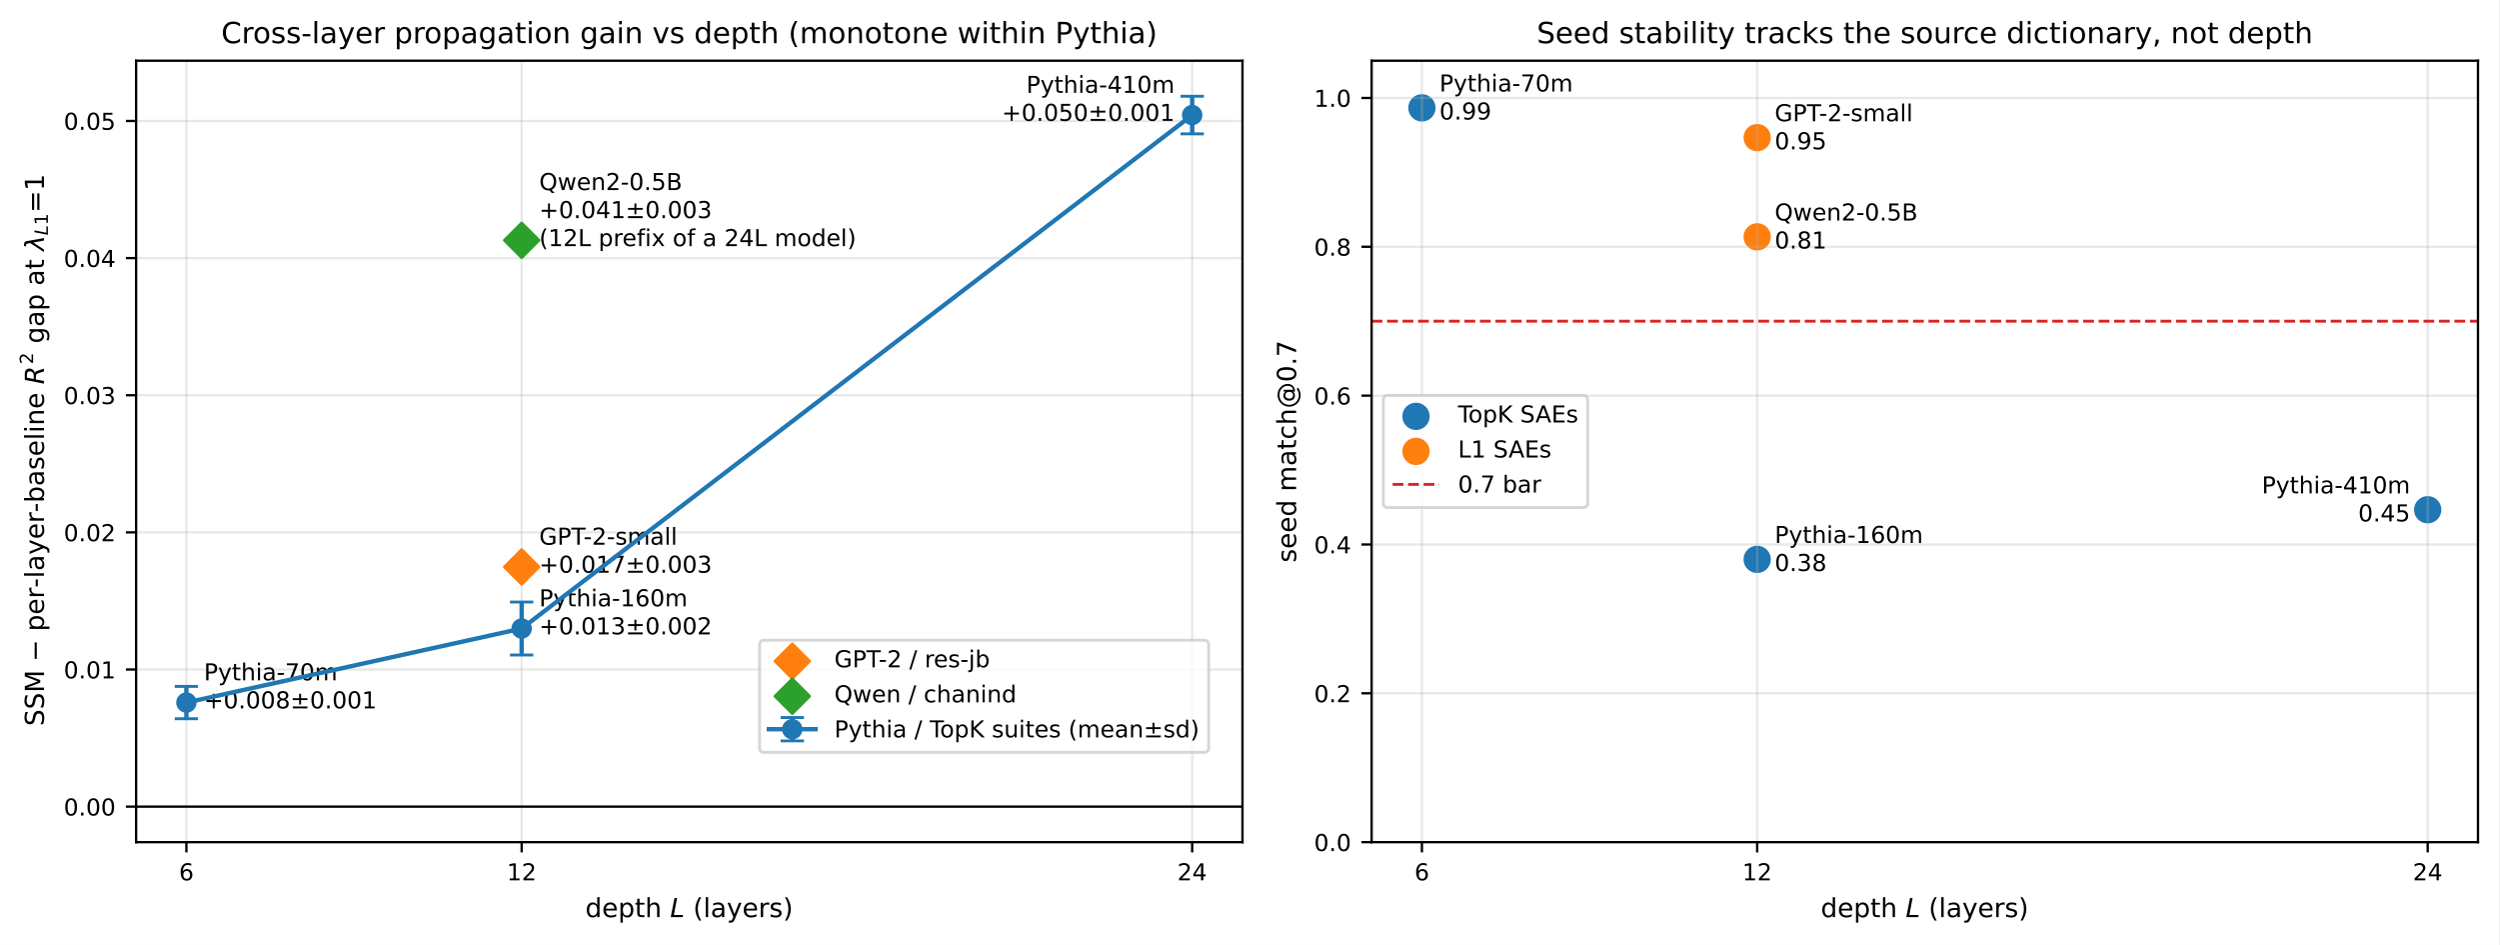
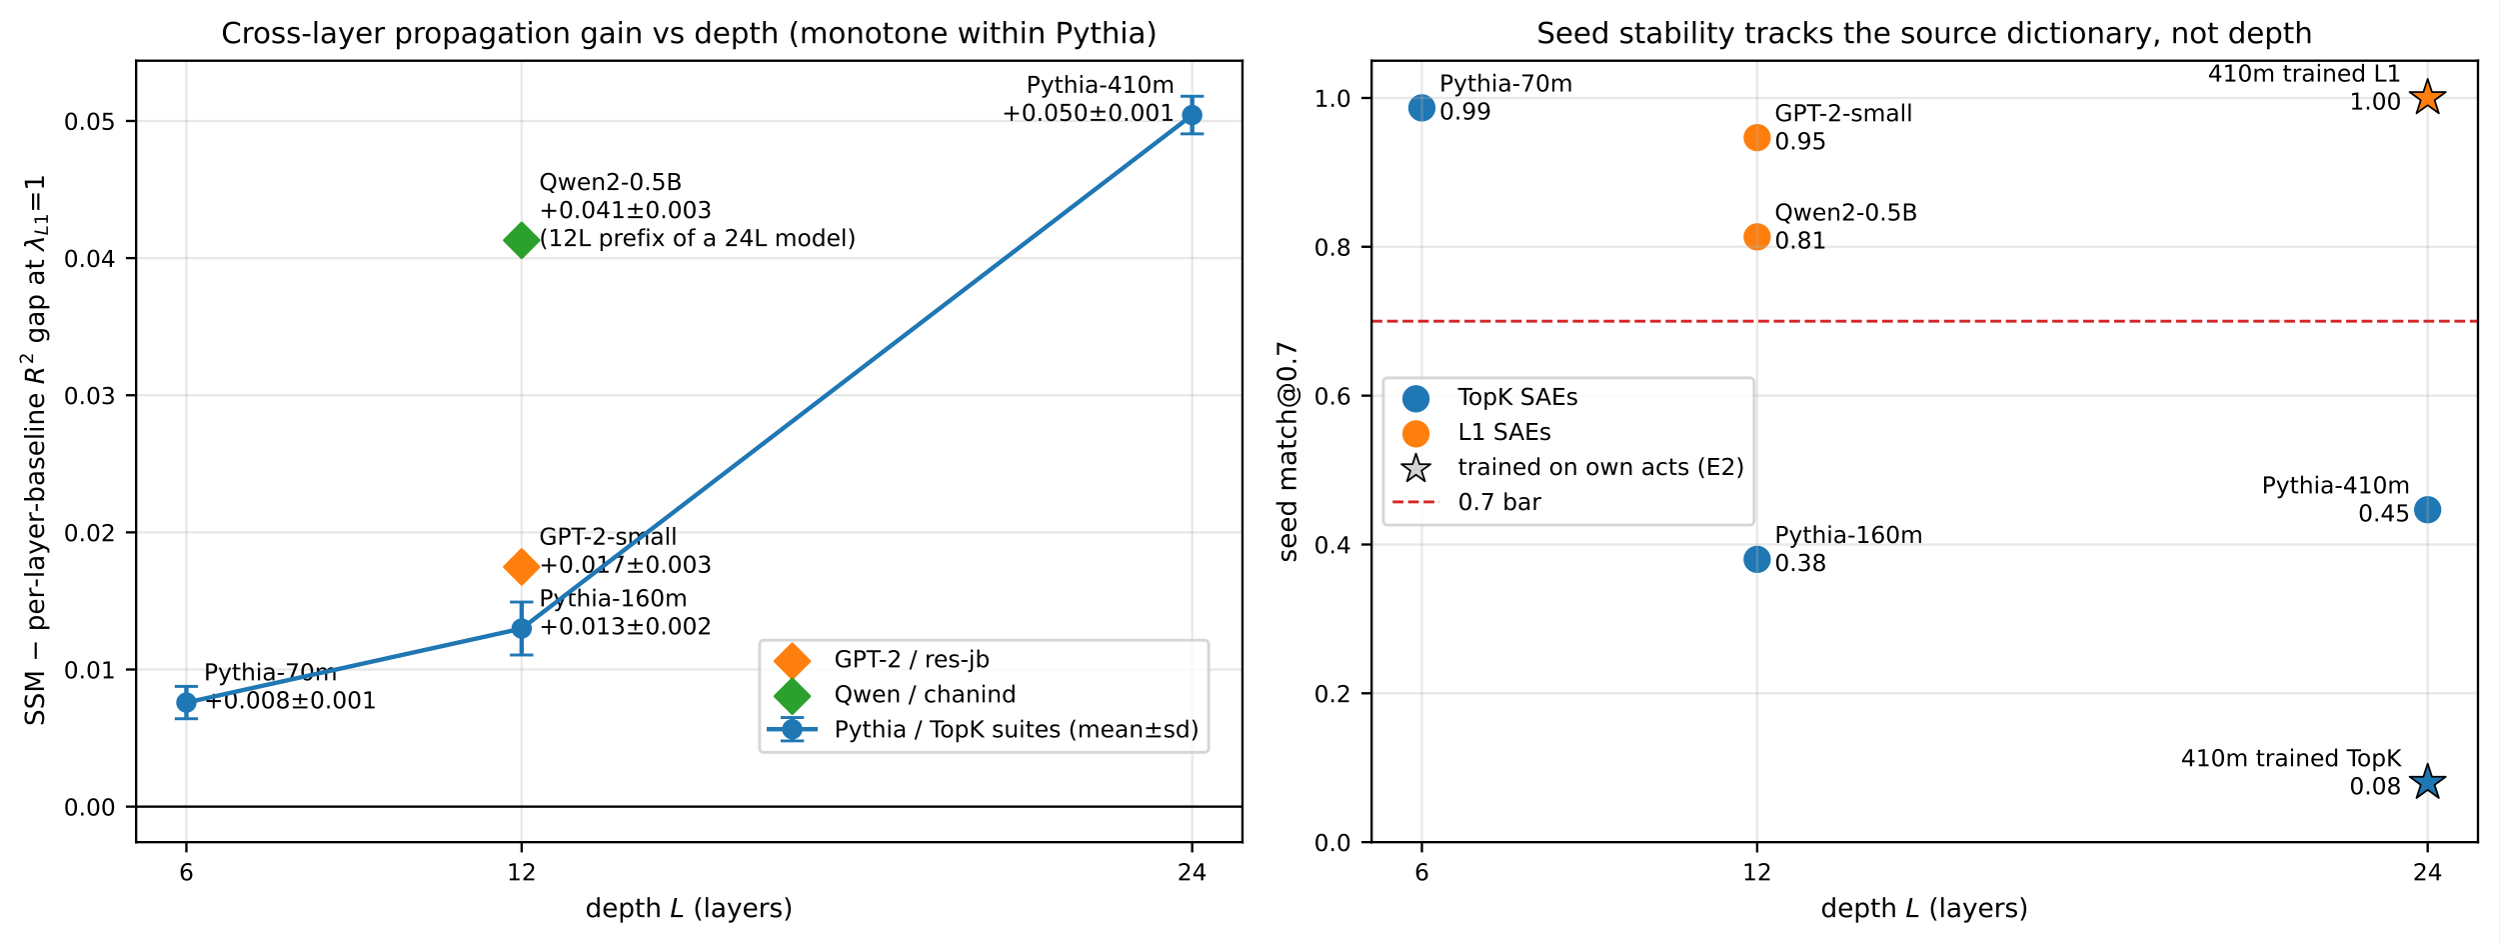
<svg xmlns="http://www.w3.org/2000/svg" xmlns:xlink="http://www.w3.org/1999/xlink" width="856.236pt" height="323.641pt" viewBox="0 0 856.236 323.641" version="1.1">
  <defs>
    <style type="text/css">*{stroke-linejoin: round; stroke-linecap: butt}</style>
  </defs>
  <g id="figure_1">
    <g id="patch_1">
      <path d="M 0 323.641  L 856.236 323.641  L 856.236 0  L 0 0  z " style="fill: #ffffff" />
    </g>
    <g id="axes_1">
      <g id="patch_2">
        <path d="M 46.635 288.439  L 425.709 288.439  L 425.709 20.798  L 46.635 20.798  z " style="fill: #ffffff" />
      </g>
      <g id="matplotlib.axis_1">
        <g id="xtick_1">
          <g id="line2d_1">
            <path d="M 63.865 288.439  L 63.865 20.798  " clip-path="url(#p8787a73d27)" style="fill: none; stroke: #b0b0b0; stroke-opacity: 0.3; stroke-width: 0.8; stroke-linecap: square" />
          </g>
          <g id="line2d_2">
            <defs>
              <path id="m513581c044" d="M 0 0  L 0 3.5  " style="stroke: #000000; stroke-width: 0.8" />
            </defs>
            <g>
              <use xlink:href="#m513581c044" x="63.865" y="288.439" style="stroke: #000000; stroke-width: 0.8" />
            </g>
          </g>
          <g id="text_1">
            <text style="font-size: 8px; font-family: 'DejaVu Sans', 'Bitstream Vera Sans', 'Computer Modern Sans Serif', 'Lucida Grande', 'Verdana', 'Geneva', 'Lucid', 'Arial', 'Helvetica', 'Avant Garde', sans-serif; text-anchor: middle" x="63.865" y="301.517" transform="rotate(-0 63.86526 301.5168)">6</text>
          </g>
        </g>
        <g id="xtick_2">
          <g id="line2d_3">
            <path d="M 178.736 288.439  L 178.736 20.798  " clip-path="url(#p8787a73d27)" style="fill: none; stroke: #b0b0b0; stroke-opacity: 0.3; stroke-width: 0.8; stroke-linecap: square" />
          </g>
          <g id="line2d_4">
            <g>
              <use xlink:href="#m513581c044" x="178.736" y="288.439" style="stroke: #000000; stroke-width: 0.8" />
            </g>
          </g>
          <g id="text_2">
            <text style="font-size: 8px; font-family: 'DejaVu Sans', 'Bitstream Vera Sans', 'Computer Modern Sans Serif', 'Lucida Grande', 'Verdana', 'Geneva', 'Lucid', 'Arial', 'Helvetica', 'Avant Garde', sans-serif; text-anchor: middle" x="178.736" y="301.517" transform="rotate(-0 178.7362 301.5168)">12</text>
          </g>
        </g>
        <g id="xtick_3">
          <g id="line2d_5">
            <path d="M 408.478 288.439  L 408.478 20.798  " clip-path="url(#p8787a73d27)" style="fill: none; stroke: #b0b0b0; stroke-opacity: 0.3; stroke-width: 0.8; stroke-linecap: square" />
          </g>
          <g id="line2d_6">
            <g>
              <use xlink:href="#m513581c044" x="408.478" y="288.439" style="stroke: #000000; stroke-width: 0.8" />
            </g>
          </g>
          <g id="text_3">
            <text style="font-size: 8px; font-family: 'DejaVu Sans', 'Bitstream Vera Sans', 'Computer Modern Sans Serif', 'Lucida Grande', 'Verdana', 'Geneva', 'Lucid', 'Arial', 'Helvetica', 'Avant Garde', sans-serif; text-anchor: middle" x="408.478" y="301.517" transform="rotate(-0 408.4782 301.5168)">24</text>
          </g>
        </g>
        <g id="text_4">
          <g transform="translate(200.5317 314.2787)">
            <text>
              <tspan x="0" y="-0.156" style="font-size: 9px; font-family: 'DejaVu Sans'">d</tspan>
              <tspan x="5.713" y="-0.156" style="font-size: 9px; font-family: 'DejaVu Sans'">e</tspan>
              <tspan x="11.25" y="-0.156" style="font-size: 9px; font-family: 'DejaVu Sans'">p</tspan>
              <tspan x="16.963" y="-0.156" style="font-size: 9px; font-family: 'DejaVu Sans'">t</tspan>
              <tspan x="20.492" y="-0.156" style="font-size: 9px; font-family: 'DejaVu Sans'">h</tspan>
              <tspan x="26.196" y="-0.156" style="font-size: 9px; font-family: 'DejaVu Sans'"> </tspan>
              <tspan x="34.071" y="-0.156" style="font-size: 9px; font-family: 'DejaVu Sans'"> </tspan>
              <tspan x="36.932" y="-0.156" style="font-size: 9px; font-family: 'DejaVu Sans'">(</tspan>
              <tspan x="40.443" y="-0.156" style="font-size: 9px; font-family: 'DejaVu Sans'">l</tspan>
              <tspan x="42.943" y="-0.156" style="font-size: 9px; font-family: 'DejaVu Sans'">a</tspan>
              <tspan x="48.458" y="-0.156" style="font-size: 9px; font-family: 'DejaVu Sans'">y</tspan>
              <tspan x="53.785" y="-0.156" style="font-size: 9px; font-family: 'DejaVu Sans'">e</tspan>
              <tspan x="59.322" y="-0.156" style="font-size: 9px; font-family: 'DejaVu Sans'">r</tspan>
              <tspan x="63.022" y="-0.156" style="font-size: 9px; font-family: 'DejaVu Sans'">s</tspan>
              <tspan x="67.711" y="-0.156" style="font-size: 9px; font-family: 'DejaVu Sans'">)</tspan>
              <tspan x="29.057" y="-0.156" style="font-style: oblique; font-size: 9px; font-family: 'DejaVu Sans'">L</tspan>
            </text>
          </g>
        </g>
      </g>
      <g id="matplotlib.axis_2">
        <g id="ytick_1">
          <g id="line2d_7">
            <path d="M 46.635 276.273  L 425.709 276.273  " clip-path="url(#p8787a73d27)" style="fill: none; stroke: #b0b0b0; stroke-opacity: 0.3; stroke-width: 0.8; stroke-linecap: square" />
          </g>
          <g id="line2d_8">
            <defs>
              <path id="m32dd1cf0d6" d="M 0 0  L -3.5 0  " style="stroke: #000000; stroke-width: 0.8" />
            </defs>
            <g>
              <use xlink:href="#m32dd1cf0d6" x="46.635" y="276.273" style="stroke: #000000; stroke-width: 0.8" />
            </g>
          </g>
          <g id="text_5">
            <text style="font-size: 8px; font-family: 'DejaVu Sans', 'Bitstream Vera Sans', 'Computer Modern Sans Serif', 'Lucida Grande', 'Verdana', 'Geneva', 'Lucid', 'Arial', 'Helvetica', 'Avant Garde', sans-serif; text-anchor: end" x="39.635" y="279.312" transform="rotate(-0 39.63461 279.3123)">0.00</text>
          </g>
        </g>
        <g id="ytick_2">
          <g id="line2d_9">
            <path d="M 46.635 229.303  L 425.709 229.303  " clip-path="url(#p8787a73d27)" style="fill: none; stroke: #b0b0b0; stroke-opacity: 0.3; stroke-width: 0.8; stroke-linecap: square" />
          </g>
          <g id="line2d_10">
            <g>
              <use xlink:href="#m32dd1cf0d6" x="46.635" y="229.303" style="stroke: #000000; stroke-width: 0.8" />
            </g>
          </g>
          <g id="text_6">
            <text style="font-size: 8px; font-family: 'DejaVu Sans', 'Bitstream Vera Sans', 'Computer Modern Sans Serif', 'Lucida Grande', 'Verdana', 'Geneva', 'Lucid', 'Arial', 'Helvetica', 'Avant Garde', sans-serif; text-anchor: end" x="39.635" y="232.342" transform="rotate(-0 39.63461 232.3422)">0.01</text>
          </g>
        </g>
        <g id="ytick_3">
          <g id="line2d_11">
            <path d="M 46.635 182.333  L 425.709 182.333  " clip-path="url(#p8787a73d27)" style="fill: none; stroke: #b0b0b0; stroke-opacity: 0.3; stroke-width: 0.8; stroke-linecap: square" />
          </g>
          <g id="line2d_12">
            <g>
              <use xlink:href="#m32dd1cf0d6" x="46.635" y="182.333" style="stroke: #000000; stroke-width: 0.8" />
            </g>
          </g>
          <g id="text_7">
            <text style="font-size: 8px; font-family: 'DejaVu Sans', 'Bitstream Vera Sans', 'Computer Modern Sans Serif', 'Lucida Grande', 'Verdana', 'Geneva', 'Lucid', 'Arial', 'Helvetica', 'Avant Garde', sans-serif; text-anchor: end" x="39.635" y="185.372" transform="rotate(-0 39.63461 185.3722)">0.02</text>
          </g>
        </g>
        <g id="ytick_4">
          <g id="line2d_13">
            <path d="M 46.635 135.363  L 425.709 135.363  " clip-path="url(#p8787a73d27)" style="fill: none; stroke: #b0b0b0; stroke-opacity: 0.3; stroke-width: 0.8; stroke-linecap: square" />
          </g>
          <g id="line2d_14">
            <g>
              <use xlink:href="#m32dd1cf0d6" x="46.635" y="135.363" style="stroke: #000000; stroke-width: 0.8" />
            </g>
          </g>
          <g id="text_8">
            <text style="font-size: 8px; font-family: 'DejaVu Sans', 'Bitstream Vera Sans', 'Computer Modern Sans Serif', 'Lucida Grande', 'Verdana', 'Geneva', 'Lucid', 'Arial', 'Helvetica', 'Avant Garde', sans-serif; text-anchor: end" x="39.635" y="138.402" transform="rotate(-0 39.63461 138.4022)">0.03</text>
          </g>
        </g>
        <g id="ytick_5">
          <g id="line2d_15">
            <path d="M 46.635 88.393  L 425.709 88.393  " clip-path="url(#p8787a73d27)" style="fill: none; stroke: #b0b0b0; stroke-opacity: 0.3; stroke-width: 0.8; stroke-linecap: square" />
          </g>
          <g id="line2d_16">
            <g>
              <use xlink:href="#m32dd1cf0d6" x="46.635" y="88.393" style="stroke: #000000; stroke-width: 0.8" />
            </g>
          </g>
          <g id="text_9">
            <text style="font-size: 8px; font-family: 'DejaVu Sans', 'Bitstream Vera Sans', 'Computer Modern Sans Serif', 'Lucida Grande', 'Verdana', 'Geneva', 'Lucid', 'Arial', 'Helvetica', 'Avant Garde', sans-serif; text-anchor: end" x="39.635" y="91.432" transform="rotate(-0 39.63461 91.43219)">0.04</text>
          </g>
        </g>
        <g id="ytick_6">
          <g id="line2d_17">
            <path d="M 46.635 41.423  L 425.709 41.423  " clip-path="url(#p8787a73d27)" style="fill: none; stroke: #b0b0b0; stroke-opacity: 0.3; stroke-width: 0.8; stroke-linecap: square" />
          </g>
          <g id="line2d_18">
            <g>
              <use xlink:href="#m32dd1cf0d6" x="46.635" y="41.423" style="stroke: #000000; stroke-width: 0.8" />
            </g>
          </g>
          <g id="text_10">
            <text style="font-size: 8px; font-family: 'DejaVu Sans', 'Bitstream Vera Sans', 'Computer Modern Sans Serif', 'Lucida Grande', 'Verdana', 'Geneva', 'Lucid', 'Arial', 'Helvetica', 'Avant Garde', sans-serif; text-anchor: end" x="39.635" y="44.462" transform="rotate(-0 39.63461 44.46216)">0.05</text>
          </g>
        </g>
        <g id="text_11">
          <g transform="translate(15.66 248.6686) rotate(-90)">
            <text>
              <tspan x="0" y="-0.602" style="font-size: 9px; font-family: 'DejaVu Sans'">S</tspan>
              <tspan x="5.713" y="-0.602" style="font-size: 9px; font-family: 'DejaVu Sans'">S</tspan>
              <tspan x="11.426" y="-0.602" style="font-size: 9px; font-family: 'DejaVu Sans'">M</tspan>
              <tspan x="19.191" y="-0.602" style="font-size: 9px; font-family: 'DejaVu Sans'"> </tspan>
              <tspan x="22.052" y="-0.602" style="font-size: 9px; font-family: 'DejaVu Sans'">−</tspan>
              <tspan x="29.593" y="-0.602" style="font-size: 9px; font-family: 'DejaVu Sans'"> </tspan>
              <tspan x="32.454" y="-0.602" style="font-size: 9px; font-family: 'DejaVu Sans'">p</tspan>
              <tspan x="38.167" y="-0.602" style="font-size: 9px; font-family: 'DejaVu Sans'">e</tspan>
              <tspan x="43.704" y="-0.602" style="font-size: 9px; font-family: 'DejaVu Sans'">r</tspan>
              <tspan x="47.404" y="-0.602" style="font-size: 9px; font-family: 'DejaVu Sans'">-</tspan>
              <tspan x="50.651" y="-0.602" style="font-size: 9px; font-family: 'DejaVu Sans'">l</tspan>
              <tspan x="53.152" y="-0.602" style="font-size: 9px; font-family: 'DejaVu Sans'">a</tspan>
              <tspan x="58.667" y="-0.602" style="font-size: 9px; font-family: 'DejaVu Sans'">y</tspan>
              <tspan x="63.993" y="-0.602" style="font-size: 9px; font-family: 'DejaVu Sans'">e</tspan>
              <tspan x="69.53" y="-0.602" style="font-size: 9px; font-family: 'DejaVu Sans'">r</tspan>
              <tspan x="73.23" y="-0.602" style="font-size: 9px; font-family: 'DejaVu Sans'">-</tspan>
              <tspan x="76.478" y="-0.602" style="font-size: 9px; font-family: 'DejaVu Sans'">b</tspan>
              <tspan x="82.191" y="-0.602" style="font-size: 9px; font-family: 'DejaVu Sans'">a</tspan>
              <tspan x="87.706" y="-0.602" style="font-size: 9px; font-family: 'DejaVu Sans'">s</tspan>
              <tspan x="92.395" y="-0.602" style="font-size: 9px; font-family: 'DejaVu Sans'">e</tspan>
              <tspan x="97.932" y="-0.602" style="font-size: 9px; font-family: 'DejaVu Sans'">l</tspan>
              <tspan x="100.433" y="-0.602" style="font-size: 9px; font-family: 'DejaVu Sans'">i</tspan>
              <tspan x="102.933" y="-0.602" style="font-size: 9px; font-family: 'DejaVu Sans'">n</tspan>
              <tspan x="108.637" y="-0.602" style="font-size: 9px; font-family: 'DejaVu Sans'">e</tspan>
              <tspan x="114.174" y="-0.602" style="font-size: 9px; font-family: 'DejaVu Sans'"> </tspan>
              <tspan x="128.175" y="-0.602" style="font-size: 9px; font-family: 'DejaVu Sans'"> </tspan>
              <tspan x="131.035" y="-0.602" style="font-size: 9px; font-family: 'DejaVu Sans'">g</tspan>
              <tspan x="136.748" y="-0.602" style="font-size: 9px; font-family: 'DejaVu Sans'">a</tspan>
              <tspan x="142.263" y="-0.602" style="font-size: 9px; font-family: 'DejaVu Sans'">p</tspan>
              <tspan x="147.976" y="-0.602" style="font-size: 9px; font-family: 'DejaVu Sans'"> </tspan>
              <tspan x="150.837" y="-0.602" style="font-size: 9px; font-family: 'DejaVu Sans'">a</tspan>
              <tspan x="156.352" y="-0.602" style="font-size: 9px; font-family: 'DejaVu Sans'">t</tspan>
              <tspan x="159.881" y="-0.602" style="font-size: 9px; font-family: 'DejaVu Sans'"> </tspan>
              <tspan x="175.832" y="-0.602" style="font-size: 9px; font-family: 'DejaVu Sans'">=</tspan>
              <tspan x="183.373" y="-0.602" style="font-size: 9px; font-family: 'DejaVu Sans'">1</tspan>
              <tspan x="117.035" y="-0.602" style="font-style: oblique; font-size: 9px; font-family: 'DejaVu Sans'">R</tspan>
              <tspan x="162.742" y="-0.602" style="font-style: oblique; font-size: 9px; font-family: 'DejaVu Sans'">λ</tspan>
              <tspan x="123.92" y="-4.319" style="font-size: 6.3px; font-family: 'DejaVu Sans'">2</tspan>
              <tspan x="171.578" y="0.748" style="font-size: 6.3px; font-family: 'DejaVu Sans'">1</tspan>
              <tspan x="168.068" y="0.748" style="font-style: oblique; font-size: 6.3px; font-family: 'DejaVu Sans'">L</tspan>
            </text>
          </g>
        </g>
      </g>
      <g id="line2d_19">
        <path d="M 46.635 276.273  L 425.709 276.273  " clip-path="url(#p8787a73d27)" style="fill: none; stroke: #000000; stroke-width: 0.8; stroke-linecap: square" />
      </g>
      <g id="patch_3">
        <path d="M 46.635 288.439  L 46.635 20.798  " style="fill: none; stroke: #000000; stroke-width: 0.8; stroke-linejoin: miter; stroke-linecap: square" />
      </g>
      <g id="patch_4">
        <path d="M 425.709 288.439  L 425.709 20.798  " style="fill: none; stroke: #000000; stroke-width: 0.8; stroke-linejoin: miter; stroke-linecap: square" />
      </g>
      <g id="patch_5">
        <path d="M 46.635 288.439  L 425.709 288.439  " style="fill: none; stroke: #000000; stroke-width: 0.8; stroke-linejoin: miter; stroke-linecap: square" />
      </g>
      <g id="patch_6">
        <path d="M 46.635 20.798  L 425.709 20.798  " style="fill: none; stroke: #000000; stroke-width: 0.8; stroke-linejoin: miter; stroke-linecap: square" />
      </g>
      <g id="LineCollection_1">
        <path d="M 63.865 246.16  L 63.865 235.085  " clip-path="url(#p8787a73d27)" style="fill: none; stroke: #1f77b4; stroke-width: 1.5" />
        <path d="M 178.736 224.342  L 178.736 206.193  " clip-path="url(#p8787a73d27)" style="fill: none; stroke: #1f77b4; stroke-width: 1.5" />
        <path d="M 408.478 45.85  L 408.478 32.964  " clip-path="url(#p8787a73d27)" style="fill: none; stroke: #1f77b4; stroke-width: 1.5" />
      </g>
      <g id="line2d_20">
        <defs>
          <path id="m0ebf2814c3" d="M 4 0  L -4 -0  " style="stroke: #1f77b4" />
        </defs>
        <g clip-path="url(#p8787a73d27)">
          <use xlink:href="#m0ebf2814c3" x="63.865" y="246.16" style="fill: #1f77b4; stroke: #1f77b4" />
          <use xlink:href="#m0ebf2814c3" x="178.736" y="224.342" style="fill: #1f77b4; stroke: #1f77b4" />
          <use xlink:href="#m0ebf2814c3" x="408.478" y="45.85" style="fill: #1f77b4; stroke: #1f77b4" />
        </g>
      </g>
      <g id="line2d_21">
        <g clip-path="url(#p8787a73d27)">
          <use xlink:href="#m0ebf2814c3" x="63.865" y="235.085" style="fill: #1f77b4; stroke: #1f77b4" />
          <use xlink:href="#m0ebf2814c3" x="178.736" y="206.193" style="fill: #1f77b4; stroke: #1f77b4" />
          <use xlink:href="#m0ebf2814c3" x="408.478" y="32.964" style="fill: #1f77b4; stroke: #1f77b4" />
        </g>
      </g>
      <g id="text_12">
        <text style="font-size: 8px; font-family: 'DejaVu Sans', 'Bitstream Vera Sans', 'Computer Modern Sans Serif', 'Lucida Grande', 'Verdana', 'Geneva', 'Lucid', 'Arial', 'Helvetica', 'Avant Garde', sans-serif" transform="translate(69.86526 233.0206)">Pythia-70m</text>
        <text style="font-size: 8px; font-family: 'DejaVu Sans', 'Bitstream Vera Sans', 'Computer Modern Sans Serif', 'Lucida Grande', 'Verdana', 'Geneva', 'Lucid', 'Arial', 'Helvetica', 'Avant Garde', sans-serif" transform="translate(69.86526 242.6222)">+0.008±0.001</text>
      </g>
      <g id="text_13">
        <text style="font-size: 8px; font-family: 'DejaVu Sans', 'Bitstream Vera Sans', 'Computer Modern Sans Serif', 'Lucida Grande', 'Verdana', 'Geneva', 'Lucid', 'Arial', 'Helvetica', 'Avant Garde', sans-serif" transform="translate(184.7362 186.5589)">GPT-2-small</text>
        <text style="font-size: 8px; font-family: 'DejaVu Sans', 'Bitstream Vera Sans', 'Computer Modern Sans Serif', 'Lucida Grande', 'Verdana', 'Geneva', 'Lucid', 'Arial', 'Helvetica', 'Avant Garde', sans-serif" transform="translate(184.7362 196.1605)">+0.017±0.003</text>
      </g>
      <g id="text_14">
        <text style="font-size: 8px; font-family: 'DejaVu Sans', 'Bitstream Vera Sans', 'Computer Modern Sans Serif', 'Lucida Grande', 'Verdana', 'Geneva', 'Lucid', 'Arial', 'Helvetica', 'Avant Garde', sans-serif" transform="translate(184.7362 207.666)">Pythia-160m</text>
        <text style="font-size: 8px; font-family: 'DejaVu Sans', 'Bitstream Vera Sans', 'Computer Modern Sans Serif', 'Lucida Grande', 'Verdana', 'Geneva', 'Lucid', 'Arial', 'Helvetica', 'Avant Garde', sans-serif" transform="translate(184.7362 217.2676)">+0.013±0.002</text>
      </g>
      <g id="text_15">
        <text style="font-size: 8px; font-family: 'DejaVu Sans', 'Bitstream Vera Sans', 'Computer Modern Sans Serif', 'Lucida Grande', 'Verdana', 'Geneva', 'Lucid', 'Arial', 'Helvetica', 'Avant Garde', sans-serif" transform="translate(184.7362 65.10413)">Qwen2-0.5B</text>
        <text style="font-size: 8px; font-family: 'DejaVu Sans', 'Bitstream Vera Sans', 'Computer Modern Sans Serif', 'Lucida Grande', 'Verdana', 'Geneva', 'Lucid', 'Arial', 'Helvetica', 'Avant Garde', sans-serif" transform="translate(184.7362 74.70569)">+0.041±0.003</text>
        <text style="font-size: 8px; font-family: 'DejaVu Sans', 'Bitstream Vera Sans', 'Computer Modern Sans Serif', 'Lucida Grande', 'Verdana', 'Geneva', 'Lucid', 'Arial', 'Helvetica', 'Avant Garde', sans-serif" transform="translate(184.7362 84.30788)">(12L prefix of a 24L model)</text>
      </g>
      <g id="text_16">
        <text style="font-size: 8px; font-family: 'DejaVu Sans', 'Bitstream Vera Sans', 'Computer Modern Sans Serif', 'Lucida Grande', 'Verdana', 'Geneva', 'Lucid', 'Arial', 'Helvetica', 'Avant Garde', sans-serif" transform="translate(351.6395 31.80562)">Pythia-410m</text>
        <text style="font-size: 8px; font-family: 'DejaVu Sans', 'Bitstream Vera Sans', 'Computer Modern Sans Serif', 'Lucida Grande', 'Verdana', 'Geneva', 'Lucid', 'Arial', 'Helvetica', 'Avant Garde', sans-serif" transform="translate(343.2657 41.40718)">+0.050±0.001</text>
      </g>
      <g id="text_17">
        <text style="font-size: 10px; font-family: 'DejaVu Sans', 'Bitstream Vera Sans', 'Computer Modern Sans Serif', 'Lucida Grande', 'Verdana', 'Geneva', 'Lucid', 'Arial', 'Helvetica', 'Avant Garde', sans-serif; text-anchor: middle" x="236.172" y="14.798" transform="rotate(-0 236.1717 14.79844)">Cross-layer propagation gain vs depth (monotone within Pythia)</text>
      </g>
      <g id="line2d_22">
        <path d="M 63.865 240.622  L 178.736 215.268  L 408.478 39.407  " clip-path="url(#p8787a73d27)" style="fill: none; stroke: #1f77b4; stroke-width: 1.5; stroke-linecap: square" />
        <defs>
          <path id="m7bdcd54610" d="M 0 3  C 0.796 3 1.559 2.684 2.121 2.121  C 2.684 1.559 3 0.796 3 0  C 3 -0.796 2.684 -1.559 2.121 -2.121  C 1.559 -2.684 0.796 -3 0 -3  C -0.796 -3 -1.559 -2.684 -2.121 -2.121  C -2.684 -1.559 -3 -0.796 -3 0  C -3 0.796 -2.684 1.559 -2.121 2.121  C -1.559 2.684 -0.796 3 0 3  z " style="stroke: #1f77b4" />
        </defs>
        <g clip-path="url(#p8787a73d27)">
          <use xlink:href="#m7bdcd54610" x="63.865" y="240.622" style="fill: #1f77b4; stroke: #1f77b4" />
          <use xlink:href="#m7bdcd54610" x="178.736" y="215.268" style="fill: #1f77b4; stroke: #1f77b4" />
          <use xlink:href="#m7bdcd54610" x="408.478" y="39.407" style="fill: #1f77b4; stroke: #1f77b4" />
        </g>
      </g>
      <g id="PathCollection_1">
        <defs>
          <path id="m3d00a9c69f" d="M -0 5.916  L 5.916 0  L 0 -5.916  L -5.916 -0  z " style="stroke: #ff7f0e" />
        </defs>
        <g clip-path="url(#p8787a73d27)">
          <use xlink:href="#m3d00a9c69f" x="178.736" y="194.16" style="fill: #ff7f0e; stroke: #ff7f0e" />
        </g>
      </g>
      <g id="PathCollection_2">
        <defs>
          <path id="m84ecd33166" d="M -0 5.916  L 5.916 0  L 0 -5.916  L -5.916 -0  z " style="stroke: #2ca02c" />
        </defs>
        <g clip-path="url(#p8787a73d27)">
          <use xlink:href="#m84ecd33166" x="178.736" y="82.308" style="fill: #2ca02c; stroke: #2ca02c" />
        </g>
      </g>
      <g id="legend_1">
        <g id="patch_7">
          <path d="M 261.859 257.675  L 412.527 257.675  Q 414.127 257.675 414.127 256.075  L 414.127 220.873  Q 414.127 219.273 412.527 219.273  L 261.859 219.273  Q 260.259 219.273 260.259 220.873  L 260.259 256.075  Q 260.259 257.675 261.859 257.675  z " style="fill: #ffffff; opacity: 0.8; stroke: #cccccc; stroke-linejoin: miter" />
        </g>
        <g id="PathCollection_3">
          <g>
            <use xlink:href="#m3d00a9c69f" x="271.459" y="226.452" style="fill: #ff7f0e; stroke: #ff7f0e" />
          </g>
        </g>
        <g id="text_18">
          <text style="font-size: 8px; font-family: 'DejaVu Sans', 'Bitstream Vera Sans', 'Computer Modern Sans Serif', 'Lucida Grande', 'Verdana', 'Geneva', 'Lucid', 'Arial', 'Helvetica', 'Avant Garde', sans-serif; text-anchor: start" x="285.859" y="228.552" transform="rotate(-0 285.8586 228.5515)">GPT-2 / res-jb</text>
        </g>
        <g id="PathCollection_4">
          <g>
            <use xlink:href="#m84ecd33166" x="271.459" y="238.452" style="fill: #2ca02c; stroke: #2ca02c" />
          </g>
        </g>
        <g id="text_19">
          <text style="font-size: 8px; font-family: 'DejaVu Sans', 'Bitstream Vera Sans', 'Computer Modern Sans Serif', 'Lucida Grande', 'Verdana', 'Geneva', 'Lucid', 'Arial', 'Helvetica', 'Avant Garde', sans-serif; text-anchor: start" x="285.859" y="240.552" transform="rotate(-0 285.8586 240.5521)">Qwen / chanind</text>
        </g>
        <g id="LineCollection_2">
          <path d="M 271.459 253.753  L 271.459 245.753  " style="fill: none; stroke: #1f77b4; stroke-width: 1.5" />
        </g>
        <g id="line2d_23">
          <g>
            <use xlink:href="#m0ebf2814c3" x="271.459" y="253.753" style="fill: #1f77b4; stroke: #1f77b4" />
          </g>
        </g>
        <g id="line2d_24">
          <g>
            <use xlink:href="#m0ebf2814c3" x="271.459" y="245.753" style="fill: #1f77b4; stroke: #1f77b4" />
          </g>
        </g>
        <g id="line2d_25">
          <path d="M 263.459 249.753  L 279.459 249.753  " style="fill: none; stroke: #1f77b4; stroke-width: 1.5; stroke-linecap: square" />
        </g>
        <g id="line2d_26">
          <g>
            <use xlink:href="#m7bdcd54610" x="271.459" y="249.753" style="fill: #1f77b4; stroke: #1f77b4" />
          </g>
        </g>
        <g id="text_20">
          <text style="font-size: 8px; font-family: 'DejaVu Sans', 'Bitstream Vera Sans', 'Computer Modern Sans Serif', 'Lucida Grande', 'Verdana', 'Geneva', 'Lucid', 'Arial', 'Helvetica', 'Avant Garde', sans-serif; text-anchor: start" x="285.859" y="252.553" transform="rotate(-0 285.8586 252.5528)">Pythia / TopK suites (mean±sd)</text>
        </g>
      </g>
    </g>
    <g id="axes_2">
      <g id="patch_8">
        <path d="M 469.962 288.439  L 849.036 288.439  L 849.036 20.798  L 469.962 20.798  z " style="fill: #ffffff" />
      </g>
      <g id="PathCollection_5">
        <defs>
          <path id="m6e4ce5ad1b" d="M 0 4.183  C 1.109 4.183 2.174 3.743 2.958 2.958  C 3.743 2.174 4.183 1.109 4.183 0  C 4.183 -1.109 3.743 -2.174 2.958 -2.958  C 2.174 -3.743 1.109 -4.183 0 -4.183  C -1.109 -4.183 -2.174 -3.743 -2.958 -2.958  C -3.743 -2.174 -4.183 -1.109 -4.183 0  C -4.183 1.109 -3.743 2.174 -2.958 2.958  C -2.174 3.743 -1.109 4.183 0 4.183  z " style="stroke: #1f77b4" />
        </defs>
        <g clip-path="url(#p846358948f)">
          <use xlink:href="#m6e4ce5ad1b" x="487.193" y="36.942" style="fill: #1f77b4; stroke: #1f77b4" />
          <use xlink:href="#m6e4ce5ad1b" x="602.064" y="191.578" style="fill: #1f77b4; stroke: #1f77b4" />
          <use xlink:href="#m6e4ce5ad1b" x="831.805" y="174.585" style="fill: #1f77b4; stroke: #1f77b4" />
        </g>
      </g>
      <g id="PathCollection_6">
        <defs>
          <path id="md97d656ee9" d="M 0 4.183  C 1.109 4.183 2.174 3.743 2.958 2.958  C 3.743 2.174 4.183 1.109 4.183 0  C 4.183 -1.109 3.743 -2.174 2.958 -2.958  C 2.174 -3.743 1.109 -4.183 0 -4.183  C -1.109 -4.183 -2.174 -3.743 -2.958 -2.958  C -3.743 -2.174 -4.183 -1.109 -4.183 0  C -4.183 1.109 -3.743 2.174 -2.958 2.958  C -2.174 3.743 -1.109 4.183 0 4.183  z " style="stroke: #ff7f0e" />
        </defs>
        <g clip-path="url(#p846358948f)">
          <use xlink:href="#md97d656ee9" x="602.064" y="47.138" style="fill: #ff7f0e; stroke: #ff7f0e" />
          <use xlink:href="#md97d656ee9" x="602.064" y="81.124" style="fill: #ff7f0e; stroke: #ff7f0e" />
        </g>
      </g>
+       <g id="PathCollection_7" />
      <g id="matplotlib.axis_3">
        <g id="xtick_4">
          <g id="line2d_27">
            <path d="M 487.193 288.439  L 487.193 20.798  " clip-path="url(#p846358948f)" style="fill: none; stroke: #b0b0b0; stroke-opacity: 0.3; stroke-width: 0.8; stroke-linecap: square" />
          </g>
          <g id="line2d_28">
            <g>
              <use xlink:href="#m513581c044" x="487.193" y="288.439" style="stroke: #000000; stroke-width: 0.8" />
            </g>
          </g>
          <g id="text_21">
            <text style="font-size: 8px; font-family: 'DejaVu Sans', 'Bitstream Vera Sans', 'Computer Modern Sans Serif', 'Lucida Grande', 'Verdana', 'Geneva', 'Lucid', 'Arial', 'Helvetica', 'Avant Garde', sans-serif; text-anchor: middle" x="487.193" y="301.517" transform="rotate(-0 487.1925 301.5168)">6</text>
          </g>
        </g>
        <g id="xtick_5">
          <g id="line2d_29">
            <path d="M 602.064 288.439  L 602.064 20.798  " clip-path="url(#p846358948f)" style="fill: none; stroke: #b0b0b0; stroke-opacity: 0.3; stroke-width: 0.8; stroke-linecap: square" />
          </g>
          <g id="line2d_30">
            <g>
              <use xlink:href="#m513581c044" x="602.064" y="288.439" style="stroke: #000000; stroke-width: 0.8" />
            </g>
          </g>
          <g id="text_22">
            <text style="font-size: 8px; font-family: 'DejaVu Sans', 'Bitstream Vera Sans', 'Computer Modern Sans Serif', 'Lucida Grande', 'Verdana', 'Geneva', 'Lucid', 'Arial', 'Helvetica', 'Avant Garde', sans-serif; text-anchor: middle" x="602.064" y="301.517" transform="rotate(-0 602.0635 301.5168)">12</text>
          </g>
        </g>
        <g id="xtick_6">
          <g id="line2d_31">
            <path d="M 831.805 288.439  L 831.805 20.798  " clip-path="url(#p846358948f)" style="fill: none; stroke: #b0b0b0; stroke-opacity: 0.3; stroke-width: 0.8; stroke-linecap: square" />
          </g>
          <g id="line2d_32">
            <g>
              <use xlink:href="#m513581c044" x="831.805" y="288.439" style="stroke: #000000; stroke-width: 0.8" />
            </g>
          </g>
          <g id="text_23">
            <text style="font-size: 8px; font-family: 'DejaVu Sans', 'Bitstream Vera Sans', 'Computer Modern Sans Serif', 'Lucida Grande', 'Verdana', 'Geneva', 'Lucid', 'Arial', 'Helvetica', 'Avant Garde', sans-serif; text-anchor: middle" x="831.805" y="301.517" transform="rotate(-0 831.8055 301.5168)">24</text>
          </g>
        </g>
        <g id="text_24">
          <g transform="translate(623.859 314.2787)">
            <text>
              <tspan x="0" y="-0.156" style="font-size: 9px; font-family: 'DejaVu Sans'">d</tspan>
              <tspan x="5.713" y="-0.156" style="font-size: 9px; font-family: 'DejaVu Sans'">e</tspan>
              <tspan x="11.25" y="-0.156" style="font-size: 9px; font-family: 'DejaVu Sans'">p</tspan>
              <tspan x="16.963" y="-0.156" style="font-size: 9px; font-family: 'DejaVu Sans'">t</tspan>
              <tspan x="20.492" y="-0.156" style="font-size: 9px; font-family: 'DejaVu Sans'">h</tspan>
              <tspan x="26.196" y="-0.156" style="font-size: 9px; font-family: 'DejaVu Sans'"> </tspan>
              <tspan x="34.071" y="-0.156" style="font-size: 9px; font-family: 'DejaVu Sans'"> </tspan>
              <tspan x="36.932" y="-0.156" style="font-size: 9px; font-family: 'DejaVu Sans'">(</tspan>
              <tspan x="40.443" y="-0.156" style="font-size: 9px; font-family: 'DejaVu Sans'">l</tspan>
              <tspan x="42.943" y="-0.156" style="font-size: 9px; font-family: 'DejaVu Sans'">a</tspan>
              <tspan x="48.458" y="-0.156" style="font-size: 9px; font-family: 'DejaVu Sans'">y</tspan>
              <tspan x="53.785" y="-0.156" style="font-size: 9px; font-family: 'DejaVu Sans'">e</tspan>
              <tspan x="59.322" y="-0.156" style="font-size: 9px; font-family: 'DejaVu Sans'">r</tspan>
              <tspan x="63.022" y="-0.156" style="font-size: 9px; font-family: 'DejaVu Sans'">s</tspan>
              <tspan x="67.711" y="-0.156" style="font-size: 9px; font-family: 'DejaVu Sans'">)</tspan>
              <tspan x="29.057" y="-0.156" style="font-style: oblique; font-size: 9px; font-family: 'DejaVu Sans'">L</tspan>
            </text>
          </g>
        </g>
      </g>
      <g id="matplotlib.axis_4">
        <g id="ytick_7">
          <g id="line2d_33">
            <path d="M 469.962 288.439  L 849.036 288.439  " clip-path="url(#p846358948f)" style="fill: none; stroke: #b0b0b0; stroke-opacity: 0.3; stroke-width: 0.8; stroke-linecap: square" />
          </g>
          <g id="line2d_34">
            <g>
              <use xlink:href="#m32dd1cf0d6" x="469.962" y="288.439" style="stroke: #000000; stroke-width: 0.8" />
            </g>
          </g>
          <g id="text_25">
            <text style="font-size: 8px; font-family: 'DejaVu Sans', 'Bitstream Vera Sans', 'Computer Modern Sans Serif', 'Lucida Grande', 'Verdana', 'Geneva', 'Lucid', 'Arial', 'Helvetica', 'Avant Garde', sans-serif; text-anchor: end" x="462.962" y="291.478" transform="rotate(-0 462.9619 291.4777)">0.0</text>
          </g>
        </g>
        <g id="ytick_8">
          <g id="line2d_35">
            <path d="M 469.962 237.46  L 849.036 237.46  " clip-path="url(#p846358948f)" style="fill: none; stroke: #b0b0b0; stroke-opacity: 0.3; stroke-width: 0.8; stroke-linecap: square" />
          </g>
          <g id="line2d_36">
            <g>
              <use xlink:href="#m32dd1cf0d6" x="469.962" y="237.46" style="stroke: #000000; stroke-width: 0.8" />
            </g>
          </g>
          <g id="text_26">
            <text style="font-size: 8px; font-family: 'DejaVu Sans', 'Bitstream Vera Sans', 'Computer Modern Sans Serif', 'Lucida Grande', 'Verdana', 'Geneva', 'Lucid', 'Arial', 'Helvetica', 'Avant Garde', sans-serif; text-anchor: end" x="462.962" y="240.499" transform="rotate(-0 462.9619 240.4986)">0.2</text>
          </g>
        </g>
        <g id="ytick_9">
          <g id="line2d_37">
            <path d="M 469.962 186.48  L 849.036 186.48  " clip-path="url(#p846358948f)" style="fill: none; stroke: #b0b0b0; stroke-opacity: 0.3; stroke-width: 0.8; stroke-linecap: square" />
          </g>
          <g id="line2d_38">
            <g>
              <use xlink:href="#m32dd1cf0d6" x="469.962" y="186.48" style="stroke: #000000; stroke-width: 0.8" />
            </g>
          </g>
          <g id="text_27">
            <text style="font-size: 8px; font-family: 'DejaVu Sans', 'Bitstream Vera Sans', 'Computer Modern Sans Serif', 'Lucida Grande', 'Verdana', 'Geneva', 'Lucid', 'Arial', 'Helvetica', 'Avant Garde', sans-serif; text-anchor: end" x="462.962" y="189.52" transform="rotate(-0 462.9619 189.5196)">0.4</text>
          </g>
        </g>
        <g id="ytick_10">
          <g id="line2d_39">
            <path d="M 469.962 135.501  L 849.036 135.501  " clip-path="url(#p846358948f)" style="fill: none; stroke: #b0b0b0; stroke-opacity: 0.3; stroke-width: 0.8; stroke-linecap: square" />
          </g>
          <g id="line2d_40">
            <g>
              <use xlink:href="#m32dd1cf0d6" x="469.962" y="135.501" style="stroke: #000000; stroke-width: 0.8" />
            </g>
          </g>
          <g id="text_28">
            <text style="font-size: 8px; font-family: 'DejaVu Sans', 'Bitstream Vera Sans', 'Computer Modern Sans Serif', 'Lucida Grande', 'Verdana', 'Geneva', 'Lucid', 'Arial', 'Helvetica', 'Avant Garde', sans-serif; text-anchor: end" x="462.962" y="138.54" transform="rotate(-0 462.9619 138.5405)">0.6</text>
          </g>
        </g>
        <g id="ytick_11">
          <g id="line2d_41">
            <path d="M 469.962 84.522  L 849.036 84.522  " clip-path="url(#p846358948f)" style="fill: none; stroke: #b0b0b0; stroke-opacity: 0.3; stroke-width: 0.8; stroke-linecap: square" />
          </g>
          <g id="line2d_42">
            <g>
              <use xlink:href="#m32dd1cf0d6" x="469.962" y="84.522" style="stroke: #000000; stroke-width: 0.8" />
            </g>
          </g>
          <g id="text_29">
            <text style="font-size: 8px; font-family: 'DejaVu Sans', 'Bitstream Vera Sans', 'Computer Modern Sans Serif', 'Lucida Grande', 'Verdana', 'Geneva', 'Lucid', 'Arial', 'Helvetica', 'Avant Garde', sans-serif; text-anchor: end" x="462.962" y="87.561" transform="rotate(-0 462.9619 87.56136)">0.8</text>
          </g>
        </g>
        <g id="ytick_12">
          <g id="line2d_43">
            <path d="M 469.962 33.543  L 849.036 33.543  " clip-path="url(#p846358948f)" style="fill: none; stroke: #b0b0b0; stroke-opacity: 0.3; stroke-width: 0.8; stroke-linecap: square" />
          </g>
          <g id="line2d_44">
            <g>
              <use xlink:href="#m32dd1cf0d6" x="469.962" y="33.543" style="stroke: #000000; stroke-width: 0.8" />
            </g>
          </g>
          <g id="text_30">
            <text style="font-size: 8px; font-family: 'DejaVu Sans', 'Bitstream Vera Sans', 'Computer Modern Sans Serif', 'Lucida Grande', 'Verdana', 'Geneva', 'Lucid', 'Arial', 'Helvetica', 'Avant Garde', sans-serif; text-anchor: end" x="462.962" y="36.582" transform="rotate(-0 462.9619 36.58227)">1.0</text>
          </g>
        </g>
        <g id="text_31">
          <text style="font-size: 9px; font-family: 'DejaVu Sans', 'Bitstream Vera Sans', 'Computer Modern Sans Serif', 'Lucida Grande', 'Verdana', 'Geneva', 'Lucid', 'Arial', 'Helvetica', 'Avant Garde', sans-serif; text-anchor: middle" x="444.077" y="154.619" transform="rotate(-90 444.0773 154.6186)">seed match@0.7</text>
        </g>
      </g>
      <g id="line2d_45">
        <path d="M 469.962 110.012  L 849.036 110.012  " clip-path="url(#p846358948f)" style="fill: none; stroke-dasharray: 3.7,1.6; stroke-dashoffset: 0; stroke: #d62728" />
      </g>
      <g id="patch_9">
        <path d="M 469.962 288.439  L 469.962 20.798  " style="fill: none; stroke: #000000; stroke-width: 0.8; stroke-linejoin: miter; stroke-linecap: square" />
      </g>
      <g id="patch_10">
        <path d="M 849.036 288.439  L 849.036 20.798  " style="fill: none; stroke: #000000; stroke-width: 0.8; stroke-linejoin: miter; stroke-linecap: square" />
      </g>
      <g id="patch_11">
        <path d="M 469.962 288.439  L 849.036 288.439  " style="fill: none; stroke: #000000; stroke-width: 0.8; stroke-linejoin: miter; stroke-linecap: square" />
      </g>
      <g id="patch_12">
        <path d="M 469.962 20.798  L 849.036 20.798  " style="fill: none; stroke: #000000; stroke-width: 0.8; stroke-linejoin: miter; stroke-linecap: square" />
      </g>
      <g id="text_32">
        <text style="font-size: 8px; font-family: 'DejaVu Sans', 'Bitstream Vera Sans', 'Computer Modern Sans Serif', 'Lucida Grande', 'Verdana', 'Geneva', 'Lucid', 'Arial', 'Helvetica', 'Avant Garde', sans-serif" transform="translate(493.1925 31.34025)">Pythia-70m</text>
        <text style="font-size: 8px; font-family: 'DejaVu Sans', 'Bitstream Vera Sans', 'Computer Modern Sans Serif', 'Lucida Grande', 'Verdana', 'Geneva', 'Lucid', 'Arial', 'Helvetica', 'Avant Garde', sans-serif" transform="translate(493.1925 40.94182)">0.99</text>
      </g>
      <g id="text_33">
        <text style="font-size: 8px; font-family: 'DejaVu Sans', 'Bitstream Vera Sans', 'Computer Modern Sans Serif', 'Lucida Grande', 'Verdana', 'Geneva', 'Lucid', 'Arial', 'Helvetica', 'Avant Garde', sans-serif" transform="translate(608.0635 41.53607)">GPT-2-small</text>
        <text style="font-size: 8px; font-family: 'DejaVu Sans', 'Bitstream Vera Sans', 'Computer Modern Sans Serif', 'Lucida Grande', 'Verdana', 'Geneva', 'Lucid', 'Arial', 'Helvetica', 'Avant Garde', sans-serif" transform="translate(608.0635 51.13764)">0.95</text>
      </g>
      <g id="text_34">
        <text style="font-size: 8px; font-family: 'DejaVu Sans', 'Bitstream Vera Sans', 'Computer Modern Sans Serif', 'Lucida Grande', 'Verdana', 'Geneva', 'Lucid', 'Arial', 'Helvetica', 'Avant Garde', sans-serif" transform="translate(608.0635 185.9768)">Pythia-160m</text>
        <text style="font-size: 8px; font-family: 'DejaVu Sans', 'Bitstream Vera Sans', 'Computer Modern Sans Serif', 'Lucida Grande', 'Verdana', 'Geneva', 'Lucid', 'Arial', 'Helvetica', 'Avant Garde', sans-serif" transform="translate(608.0635 195.5784)">0.38</text>
      </g>
      <g id="text_35">
        <text style="font-size: 8px; font-family: 'DejaVu Sans', 'Bitstream Vera Sans', 'Computer Modern Sans Serif', 'Lucida Grande', 'Verdana', 'Geneva', 'Lucid', 'Arial', 'Helvetica', 'Avant Garde', sans-serif" transform="translate(608.0635 75.52213)">Qwen2-0.5B</text>
        <text style="font-size: 8px; font-family: 'DejaVu Sans', 'Bitstream Vera Sans', 'Computer Modern Sans Serif', 'Lucida Grande', 'Verdana', 'Geneva', 'Lucid', 'Arial', 'Helvetica', 'Avant Garde', sans-serif" transform="translate(608.0635 85.1237)">0.81</text>
      </g>
      <g id="text_36">
        <text style="font-size: 8px; font-family: 'DejaVu Sans', 'Bitstream Vera Sans', 'Computer Modern Sans Serif', 'Lucida Grande', 'Verdana', 'Geneva', 'Lucid', 'Arial', 'Helvetica', 'Avant Garde', sans-serif" transform="translate(774.9667 168.9838)">Pythia-410m</text>
        <text style="font-size: 8px; font-family: 'DejaVu Sans', 'Bitstream Vera Sans', 'Computer Modern Sans Serif', 'Lucida Grande', 'Verdana', 'Geneva', 'Lucid', 'Arial', 'Helvetica', 'Avant Garde', sans-serif" transform="translate(807.993 178.5854)">0.45</text>
      </g>
      <g id="text_37">
+         <text style="font-size: 8px; font-family: 'DejaVu Sans', 'Bitstream Vera Sans', 'Computer Modern Sans Serif', 'Lucida Grande', 'Verdana', 'Geneva', 'Lucid', 'Arial', 'Helvetica', 'Avant Garde', sans-serif" transform="translate(756.4892 27.94165)">410m trained L1</text>
+         <text style="font-size: 8px; font-family: 'DejaVu Sans', 'Bitstream Vera Sans', 'Computer Modern Sans Serif', 'Lucida Grande', 'Verdana', 'Geneva', 'Lucid', 'Arial', 'Helvetica', 'Avant Garde', sans-serif" transform="translate(804.993 37.54321)">1.00</text>
+       </g>
+       <g id="text_38">
+         <text style="font-size: 8px; font-family: 'DejaVu Sans', 'Bitstream Vera Sans', 'Computer Modern Sans Serif', 'Lucida Grande', 'Verdana', 'Geneva', 'Lucid', 'Arial', 'Helvetica', 'Avant Garde', sans-serif" transform="translate(747.2892 262.4455)">410m trained TopK</text>
+         <text style="font-size: 8px; font-family: 'DejaVu Sans', 'Bitstream Vera Sans', 'Computer Modern Sans Serif', 'Lucida Grande', 'Verdana', 'Geneva', 'Lucid', 'Arial', 'Helvetica', 'Avant Garde', sans-serif" transform="translate(804.993 272.047)">0.08</text>
+       </g>
+       <g id="text_39">
        <text style="font-size: 10px; font-family: 'DejaVu Sans', 'Bitstream Vera Sans', 'Computer Modern Sans Serif', 'Lucida Grande', 'Verdana', 'Geneva', 'Lucid', 'Arial', 'Helvetica', 'Avant Garde', sans-serif; text-anchor: middle" x="659.499" y="14.798" transform="rotate(-0 659.499 14.79844)">Seed stability tracks the source dictionary, not depth</text>
+       </g>
+       <g id="PathCollection_8">
+         <defs>
+           <path id="m1322c7a0e4" d="M 0 -6.519  L -1.464 -2.015  L -6.2 -2.015  L -2.368 0.769  L -3.832 5.274  L -0 2.49  L 3.832 5.274  L 2.368 0.769  L 6.2 -2.015  L 1.464 -2.015  z " style="stroke: #000000; stroke-width: 0.6" />
+         </defs>
+         <g clip-path="url(#p846358948f)">
+           <use xlink:href="#m1322c7a0e4" x="831.805" y="33.543" style="fill: #ff7f0e; stroke: #000000; stroke-width: 0.6" />
+         </g>
+       </g>
+       <g id="PathCollection_9">
+         <defs>
+           <path id="mb18469438d" d="M 0 -6.519  L -1.464 -2.015  L -6.2 -2.015  L -2.368 0.769  L -3.832 5.274  L -0 2.49  L 3.832 5.274  L 2.368 0.769  L 6.2 -2.015  L 1.464 -2.015  z " style="stroke: #000000; stroke-width: 0.6" />
+         </defs>
+         <g clip-path="url(#p846358948f)">
+           <use xlink:href="#mb18469438d" x="831.805" y="268.047" style="fill: #1f77b4; stroke: #000000; stroke-width: 0.6" />
+         </g>
      </g>
      <g id="legend_2">
        <g id="patch_13">
-           <path d="M 475.562 173.819  L 542.374 173.819  Q 543.974 173.819 543.974 172.219  L 543.974 137.018  Q 543.974 135.418 542.374 135.418  L 475.562 135.418  Q 473.962 135.418 473.962 137.018  L 473.962 172.219  Q 473.962 173.819 475.562 173.819  z " style="fill: #ffffff; opacity: 0.8; stroke: #cccccc; stroke-linejoin: miter" />
-         </g>
-         <g id="PathCollection_7">
-           <g>
-             <use xlink:href="#m6e4ce5ad1b" x="485.162" y="142.596" style="fill: #1f77b4; stroke: #1f77b4" />
-           </g>
-         </g>
-         <g id="text_38">
-           <text style="font-size: 8px; font-family: 'DejaVu Sans', 'Bitstream Vera Sans', 'Computer Modern Sans Serif', 'Lucida Grande', 'Verdana', 'Geneva', 'Lucid', 'Arial', 'Helvetica', 'Avant Garde', sans-serif; text-anchor: start" x="499.562" y="144.696" transform="rotate(-0 499.5619 144.6964)">TopK SAEs</text>
-         </g>
-         <g id="PathCollection_8">
-           <g>
-             <use xlink:href="#md97d656ee9" x="485.162" y="154.597" style="fill: #ff7f0e; stroke: #ff7f0e" />
-           </g>
-         </g>
-         <g id="text_39">
-           <text style="font-size: 8px; font-family: 'DejaVu Sans', 'Bitstream Vera Sans', 'Computer Modern Sans Serif', 'Lucida Grande', 'Verdana', 'Geneva', 'Lucid', 'Arial', 'Helvetica', 'Avant Garde', sans-serif; text-anchor: start" x="499.562" y="156.697" transform="rotate(-0 499.5619 156.697)">L1 SAEs</text>
+           <path d="M 475.562 179.82  L 599.418 179.82  Q 601.018 179.82 601.018 178.22  L 601.018 131.017  Q 601.018 129.417 599.418 129.417  L 475.562 129.417  Q 473.962 129.417 473.962 131.017  L 473.962 178.22  Q 473.962 179.82 475.562 179.82  z " style="fill: #ffffff; opacity: 0.8; stroke: #cccccc; stroke-linejoin: miter" />
+         </g>
+         <g id="PathCollection_10">
+           <g>
+             <use xlink:href="#m6e4ce5ad1b" x="485.162" y="136.596" style="fill: #1f77b4; stroke: #1f77b4" />
+           </g>
+         </g>
+         <g id="text_40">
+           <text style="font-size: 8px; font-family: 'DejaVu Sans', 'Bitstream Vera Sans', 'Computer Modern Sans Serif', 'Lucida Grande', 'Verdana', 'Geneva', 'Lucid', 'Arial', 'Helvetica', 'Avant Garde', sans-serif; text-anchor: start" x="499.562" y="138.696" transform="rotate(-0 499.5619 138.6961)">TopK SAEs</text>
+         </g>
+         <g id="PathCollection_11">
+           <g>
+             <use xlink:href="#md97d656ee9" x="485.162" y="148.597" style="fill: #ff7f0e; stroke: #ff7f0e" />
+           </g>
+         </g>
+         <g id="text_41">
+           <text style="font-size: 8px; font-family: 'DejaVu Sans', 'Bitstream Vera Sans', 'Computer Modern Sans Serif', 'Lucida Grande', 'Verdana', 'Geneva', 'Lucid', 'Arial', 'Helvetica', 'Avant Garde', sans-serif; text-anchor: start" x="499.562" y="150.697" transform="rotate(-0 499.5619 150.6967)">L1 SAEs</text>
+         </g>
+         <g id="PathCollection_12">
+           <defs>
+             <path id="m05c3116937" d="M 0 -5.244  L -1.177 -1.62  L -4.987 -1.62  L -1.905 0.619  L -3.082 4.243  L -0 2.003  L 3.082 4.243  L 1.905 0.619  L 4.987 -1.62  L 1.177 -1.62  z " style="stroke: #000000; stroke-width: 0.6" />
+           </defs>
+           <g>
+             <use xlink:href="#m05c3116937" x="485.162" y="160.597" style="fill: #d3d3d3; stroke: #000000; stroke-width: 0.6" />
+           </g>
+         </g>
+         <g id="text_42">
+           <text style="font-size: 8px; font-family: 'DejaVu Sans', 'Bitstream Vera Sans', 'Computer Modern Sans Serif', 'Lucida Grande', 'Verdana', 'Geneva', 'Lucid', 'Arial', 'Helvetica', 'Avant Garde', sans-serif; text-anchor: start" x="499.562" y="162.697" transform="rotate(-0 499.5619 162.6973)">trained on own acts (E2)</text>
        </g>
        <g id="line2d_46">
-           <path d="M 477.162 165.898  L 485.162 165.898  L 493.162 165.898  " style="fill: none; stroke-dasharray: 3.7,1.6; stroke-dashoffset: 0; stroke: #d62728" />
-         </g>
-         <g id="text_40">
-           <text style="font-size: 8px; font-family: 'DejaVu Sans', 'Bitstream Vera Sans', 'Computer Modern Sans Serif', 'Lucida Grande', 'Verdana', 'Geneva', 'Lucid', 'Arial', 'Helvetica', 'Avant Garde', sans-serif; text-anchor: start" x="499.562" y="168.698" transform="rotate(-0 499.5619 168.6976)">0.7 bar</text>
+           <path d="M 477.162 171.898  L 485.162 171.898  L 493.162 171.898  " style="fill: none; stroke-dasharray: 3.7,1.6; stroke-dashoffset: 0; stroke: #d62728" />
+         </g>
+         <g id="text_43">
+           <text style="font-size: 8px; font-family: 'DejaVu Sans', 'Bitstream Vera Sans', 'Computer Modern Sans Serif', 'Lucida Grande', 'Verdana', 'Geneva', 'Lucid', 'Arial', 'Helvetica', 'Avant Garde', sans-serif; text-anchor: start" x="499.562" y="174.698" transform="rotate(-0 499.5619 174.6979)">0.7 bar</text>
        </g>
      </g>
    </g>
  </g>
  <defs>
    <clipPath id="p8787a73d27">
      <rect x="46.635" y="20.798" width="379.074" height="267.64" />
    </clipPath>
    <clipPath id="p846358948f">
      <rect x="469.962" y="20.798" width="379.074" height="267.64" />
    </clipPath>
  </defs>
</svg>
